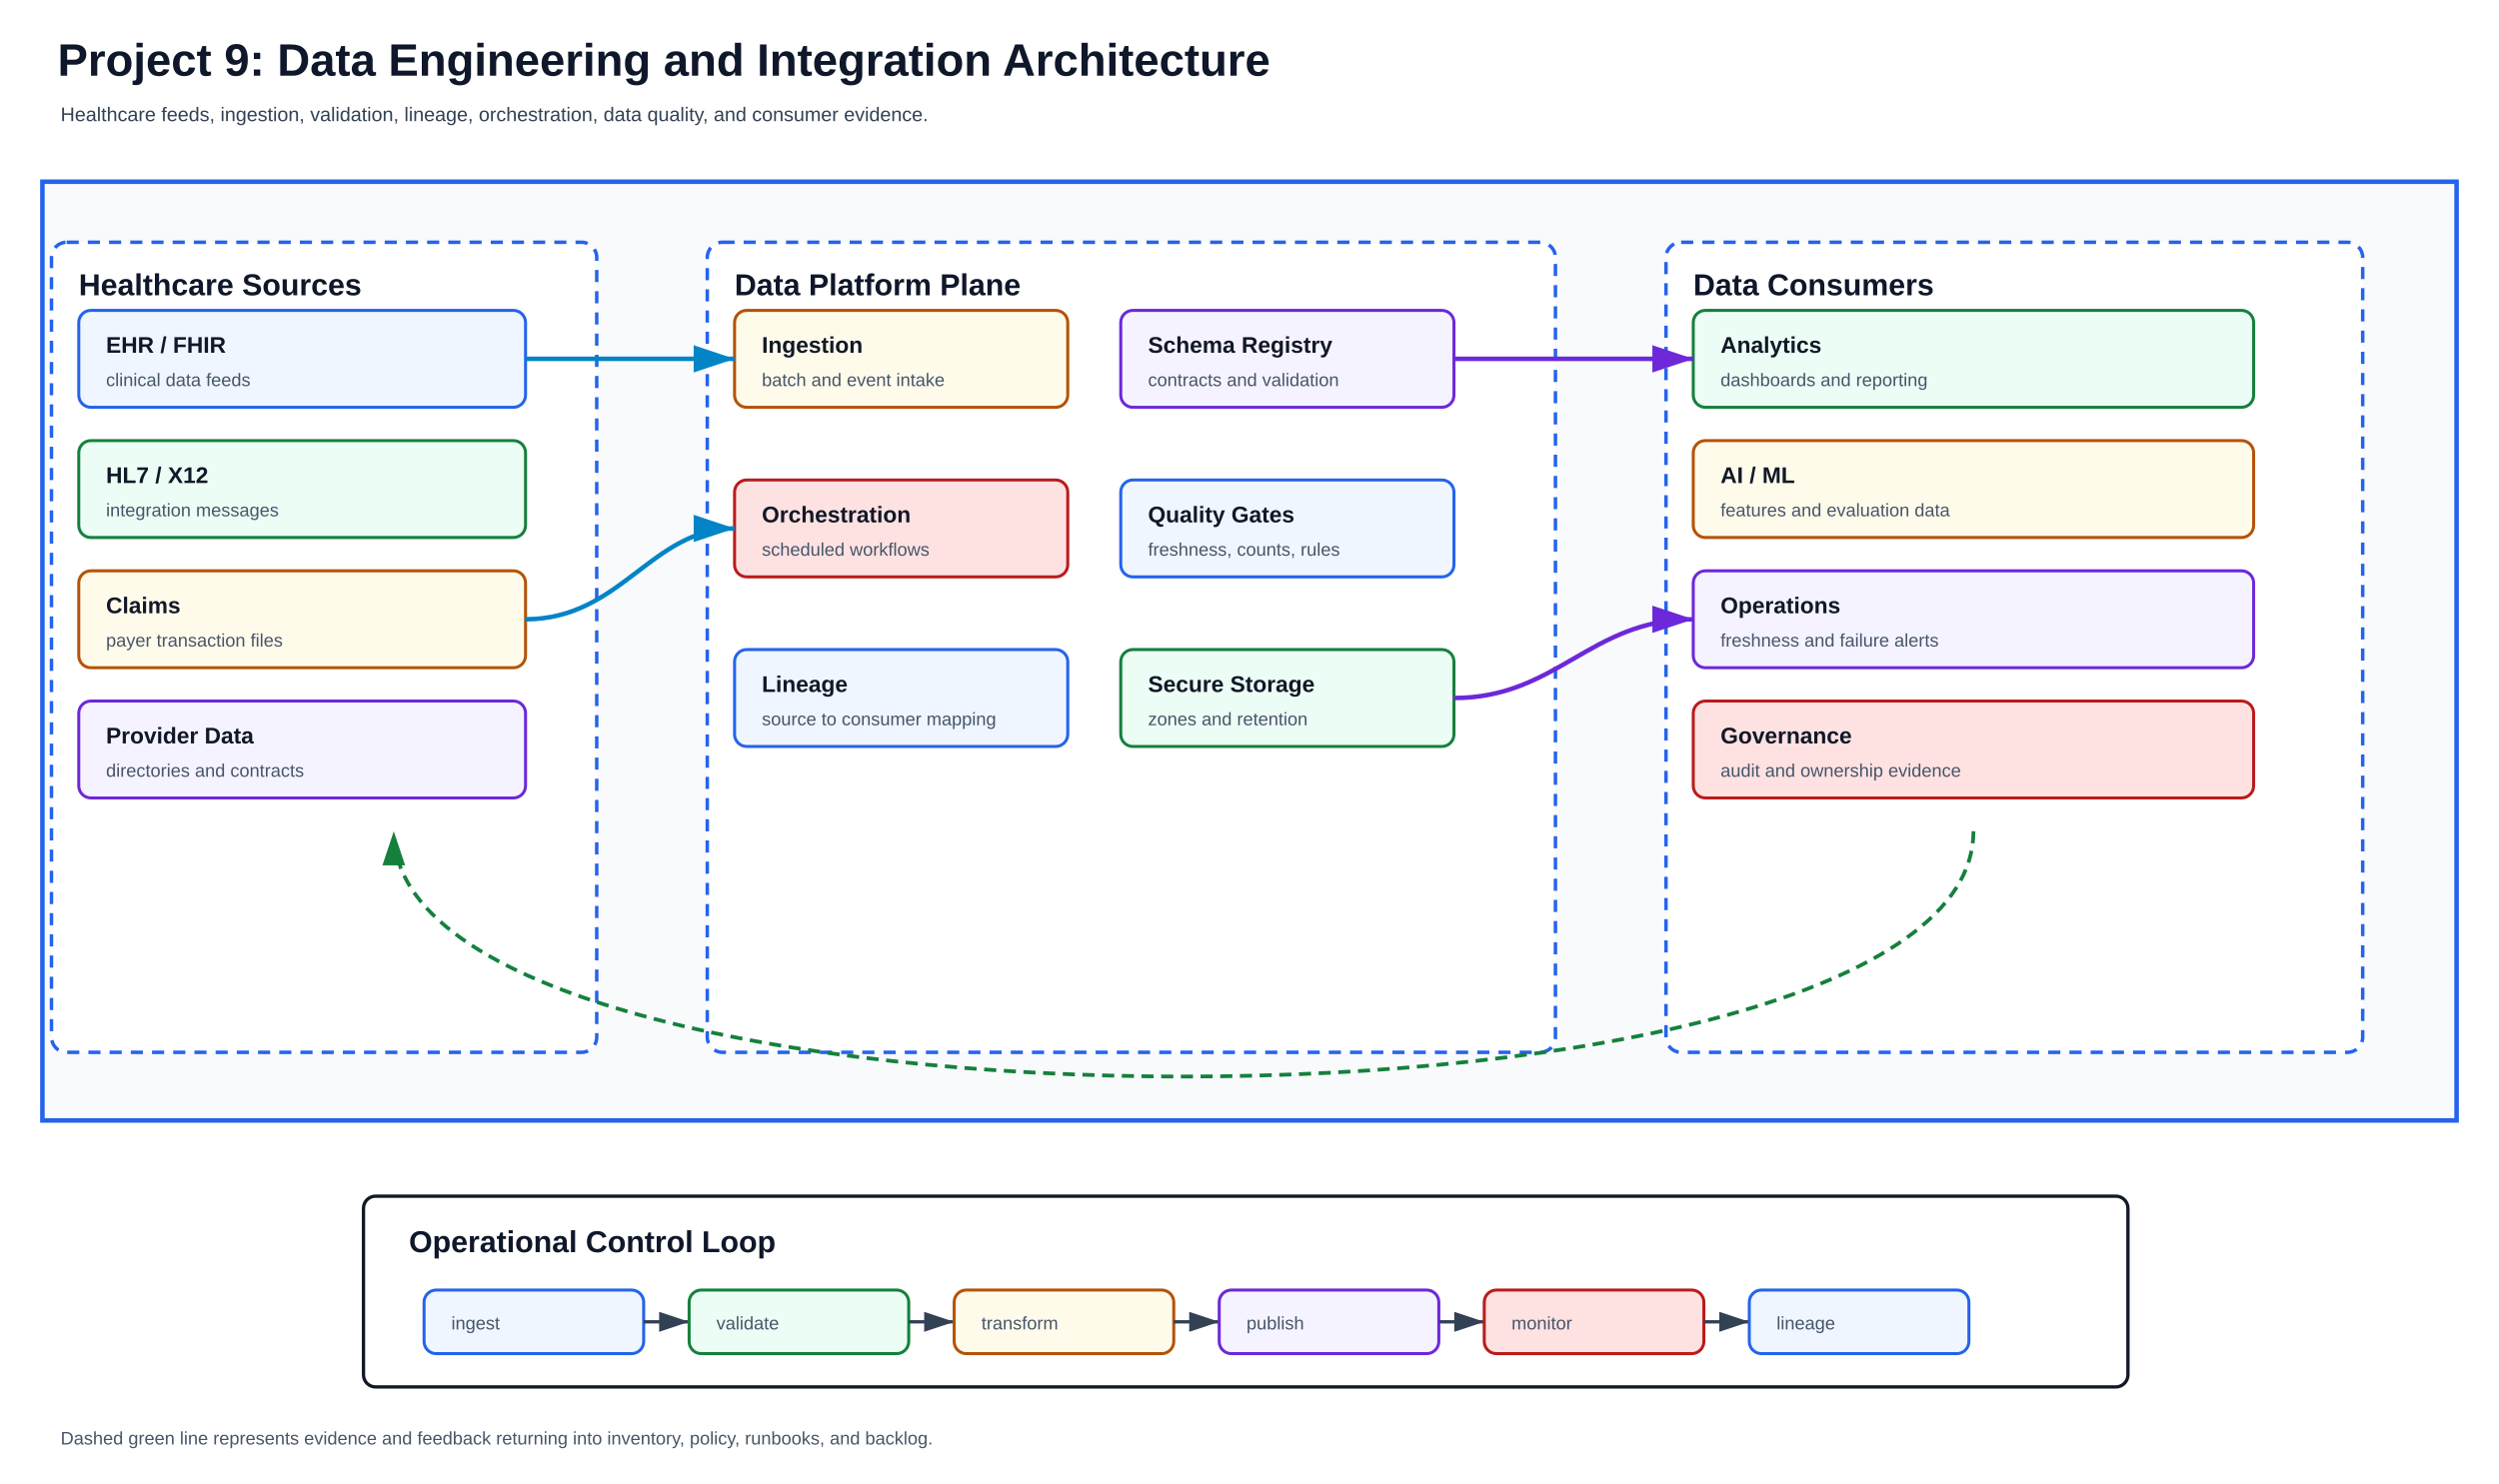
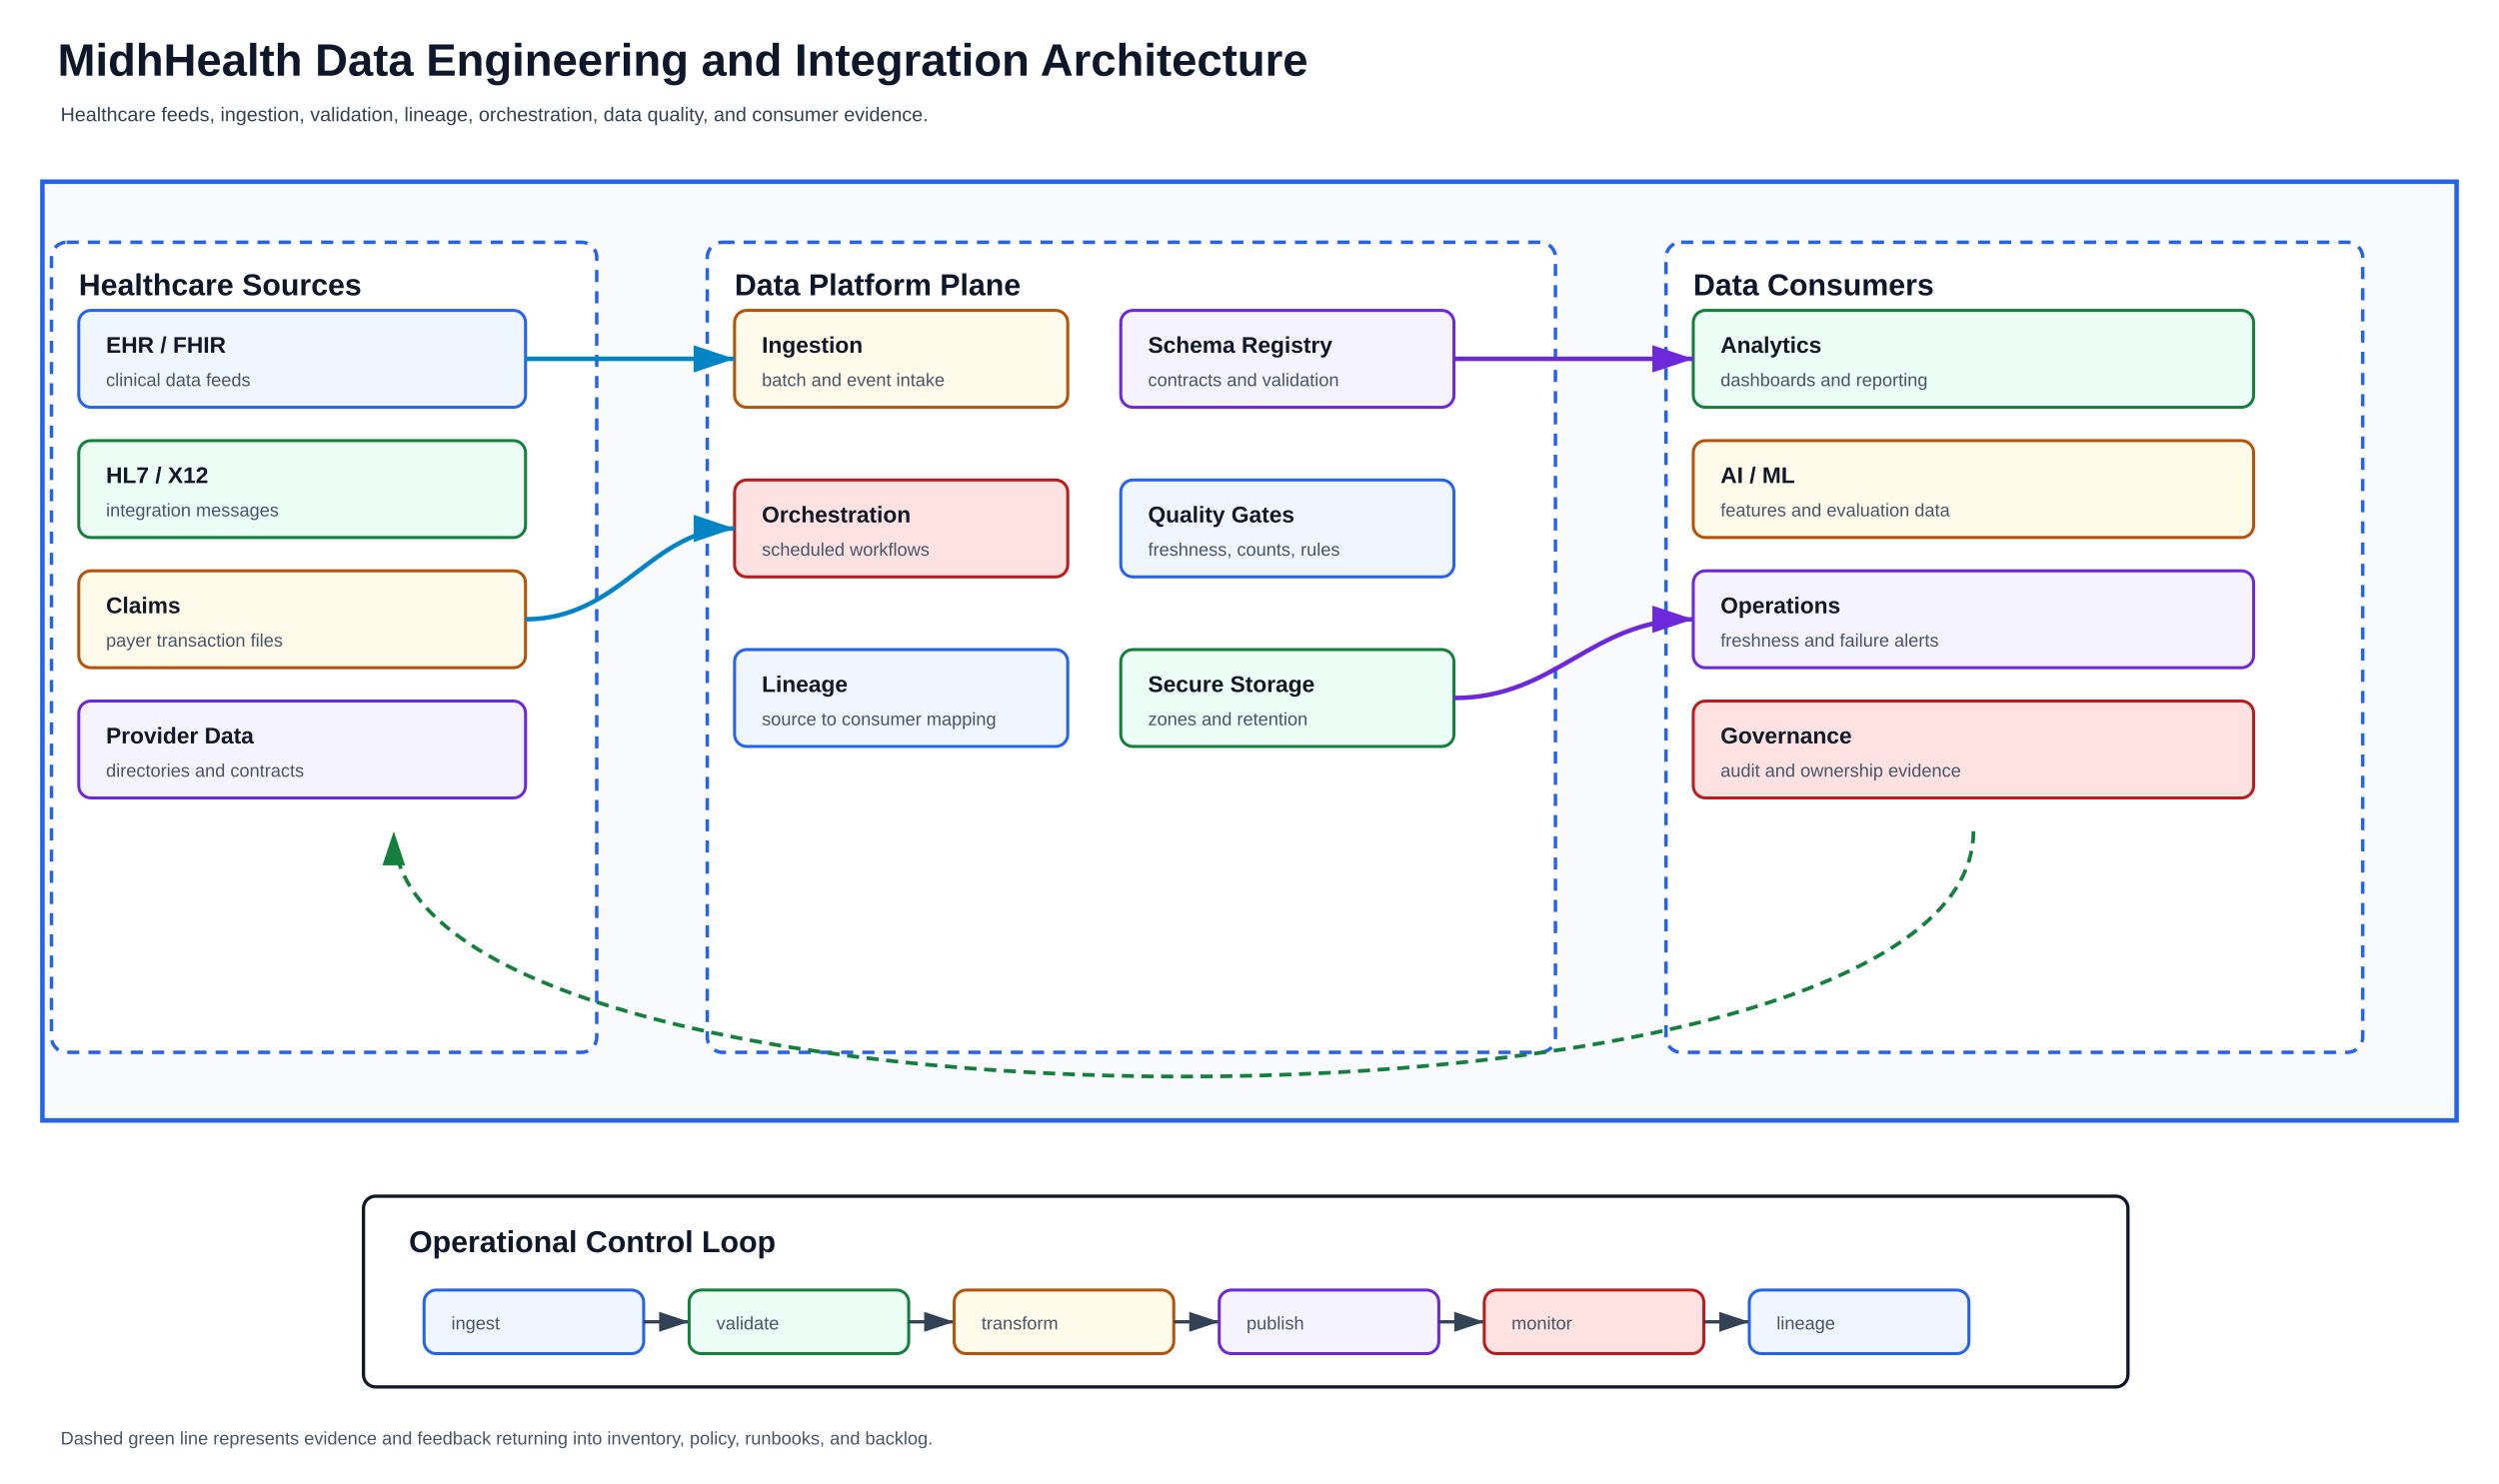
<svg xmlns="http://www.w3.org/2000/svg" width="1650" height="980" viewBox="0 0 1650 980" role="img" aria-labelledby="title desc">
  <defs>
    <style>
.bg{fill:#fff}.outer{fill:#f8fafc;stroke:#2563eb;stroke-width:3}.zone{fill:#fff;stroke:#2563eb;stroke-width:2.3;stroke-dasharray:8 6;rx:10}.panel{fill:#fff;stroke:#111827;stroke-width:2.2;rx:8}.blue{fill:#eff6ff;stroke:#2563eb;stroke-width:2;rx:8}.green{fill:#ecfdf5;stroke:#15803d;stroke-width:2;rx:8}.amber{fill:#fffbeb;stroke:#b45309;stroke-width:2;rx:8}.red{fill:#fee2e2;stroke:#b91c1c;stroke-width:2;rx:8}.purple{fill:#f5f3ff;stroke:#6d28d9;stroke-width:2;rx:8}.title{font:700 30px Arial,sans-serif;fill:#0f172a}.h1{font:700 20px Arial,sans-serif;fill:#0f172a}.h2{font:700 15px Arial,sans-serif;fill:#111827}.txt{font:13px Arial,sans-serif;fill:#334155}.small{font:12px Arial,sans-serif;fill:#475569}.flow{stroke:#334155;stroke-width:2.2;fill:none;marker-end:url(#arrow)}.ctrl{stroke:#6d28d9;stroke-width:3;fill:none;marker-end:url(#arrowP)}.data{stroke:#0284c7;stroke-width:3;fill:none;marker-end:url(#arrowB)}.evidence{stroke:#15803d;stroke-width:2.5;fill:none;stroke-dasharray:8 5;marker-end:url(#arrowG)}
</style>
    <marker id="arrow" markerWidth="10" markerHeight="10" refX="9" refY="3" orient="auto" markerUnits="strokeWidth">
      <path d="M0,0 L0,6 L9,3 z" fill="#334155" />
    </marker>
    <marker id="arrowP" markerWidth="10" markerHeight="10" refX="9" refY="3" orient="auto" markerUnits="strokeWidth">
      <path d="M0,0 L0,6 L9,3 z" fill="#6d28d9" />
    </marker>
    <marker id="arrowB" markerWidth="10" markerHeight="10" refX="9" refY="3" orient="auto" markerUnits="strokeWidth">
      <path d="M0,0 L0,6 L9,3 z" fill="#0284c7" />
    </marker>
    <marker id="arrowG" markerWidth="10" markerHeight="10" refX="9" refY="3" orient="auto" markerUnits="strokeWidth">
      <path d="M0,0 L0,6 L9,3 z" fill="#15803d" />
    </marker>
  </defs>
  <rect class="bg" width="1650" height="980" />
-   <text class="title" x="38" y="50">Project 9: Data Engineering and Integration Architecture</text>
+   <text class="title" x="38" y="50">MidhHealth Data Engineering and Integration Architecture</text>
  <text class="txt" x="40" y="80">Healthcare feeds, ingestion, validation, lineage, orchestration, data quality, and consumer evidence.</text>
  <rect class="outer" x="28" y="120" width="1594" height="620" />
  <rect class="zone" x="34" y="160" width="360" height="535" />
  <text class="h1" x="52" y="195">Healthcare Sources</text>
  <rect class="zone" x="467" y="160" width="560" height="535" />
  <text class="h1" x="485" y="195">Data Platform Plane</text>
  <rect class="zone" x="1100" y="160" width="460" height="535" />
  <text class="h1" x="1118" y="195">Data Consumers</text>
  <rect class="blue" x="52" y="205" width="295" height="64" />
  <text class="h2" x="70" y="233">EHR / FHIR</text>
  <text class="small" x="70" y="255">clinical data feeds</text>
  <rect class="green" x="52" y="291" width="295" height="64" />
  <text class="h2" x="70" y="319">HL7 / X12</text>
  <text class="small" x="70" y="341">integration messages</text>
  <rect class="amber" x="52" y="377" width="295" height="64" />
  <text class="h2" x="70" y="405">Claims</text>
  <text class="small" x="70" y="427">payer transaction files</text>
  <rect class="purple" x="52" y="463" width="295" height="64" />
  <text class="h2" x="70" y="491">Provider Data</text>
  <text class="small" x="70" y="513">directories and contracts</text>
  <rect class="amber" x="485" y="205" width="220" height="64" />
  <text class="h2" x="503" y="233">Ingestion</text>
  <text class="small" x="503" y="255">batch and event intake</text>
  <rect class="purple" x="740" y="205" width="220" height="64" />
  <text class="h2" x="758" y="233">Schema Registry</text>
  <text class="small" x="758" y="255">contracts and validation</text>
  <rect class="red" x="485" y="317" width="220" height="64" />
  <text class="h2" x="503" y="345">Orchestration</text>
  <text class="small" x="503" y="367">scheduled workflows</text>
  <rect class="blue" x="740" y="317" width="220" height="64" />
  <text class="h2" x="758" y="345">Quality Gates</text>
  <text class="small" x="758" y="367">freshness, counts, rules</text>
  <rect class="blue" x="485" y="429" width="220" height="64" />
  <text class="h2" x="503" y="457">Lineage</text>
  <text class="small" x="503" y="479">source to consumer mapping</text>
  <rect class="green" x="740" y="429" width="220" height="64" />
  <text class="h2" x="758" y="457">Secure Storage</text>
  <text class="small" x="758" y="479">zones and retention</text>
  <rect class="green" x="1118" y="205" width="370" height="64" />
  <text class="h2" x="1136" y="233">Analytics</text>
  <text class="small" x="1136" y="255">dashboards and reporting</text>
  <rect class="amber" x="1118" y="291" width="370" height="64" />
  <text class="h2" x="1136" y="319">AI / ML</text>
  <text class="small" x="1136" y="341">features and evaluation data</text>
  <rect class="purple" x="1118" y="377" width="370" height="64" />
  <text class="h2" x="1136" y="405">Operations</text>
  <text class="small" x="1136" y="427">freshness and failure alerts</text>
  <rect class="red" x="1118" y="463" width="370" height="64" />
  <text class="h2" x="1136" y="491">Governance</text>
  <text class="small" x="1136" y="513">audit and ownership evidence</text>
  <path class="data" d="M347 237 C410 237 430 237 485 237" />
  <path class="data" d="M347 409 C410 409 430 349 485 349" />
  <path class="ctrl" d="M960 237 C1028 237 1050 237 1118 237" />
  <path class="ctrl" d="M960 461 C1028 461 1050 409 1118 409" />
  <path class="evidence" d="M1303 549 C1303 765 260 765 260 549" />
  <rect class="panel" x="240" y="790" width="1165" height="126" />
  <text class="h1" x="270" y="827">Operational Control Loop</text>
  <rect class="blue" x="280" y="852" width="145" height="42" />
  <text class="small" x="298" y="878">ingest</text>
  <path class="flow" d="M425 873 L455 873" />
  <rect class="green" x="455" y="852" width="145" height="42" />
  <text class="small" x="473" y="878">validate</text>
  <path class="flow" d="M600 873 L630 873" />
  <rect class="amber" x="630" y="852" width="145" height="42" />
  <text class="small" x="648" y="878">transform</text>
  <path class="flow" d="M775 873 L805 873" />
  <rect class="purple" x="805" y="852" width="145" height="42" />
  <text class="small" x="823" y="878">publish</text>
  <path class="flow" d="M950 873 L980 873" />
  <rect class="red" x="980" y="852" width="145" height="42" />
  <text class="small" x="998" y="878">monitor</text>
  <path class="flow" d="M1125 873 L1155 873" />
  <rect class="blue" x="1155" y="852" width="145" height="42" />
  <text class="small" x="1173" y="878">lineage</text>
  <text class="small" x="40" y="954">Dashed green line represents evidence and feedback returning into inventory, policy, runbooks, and backlog.</text>
</svg>
